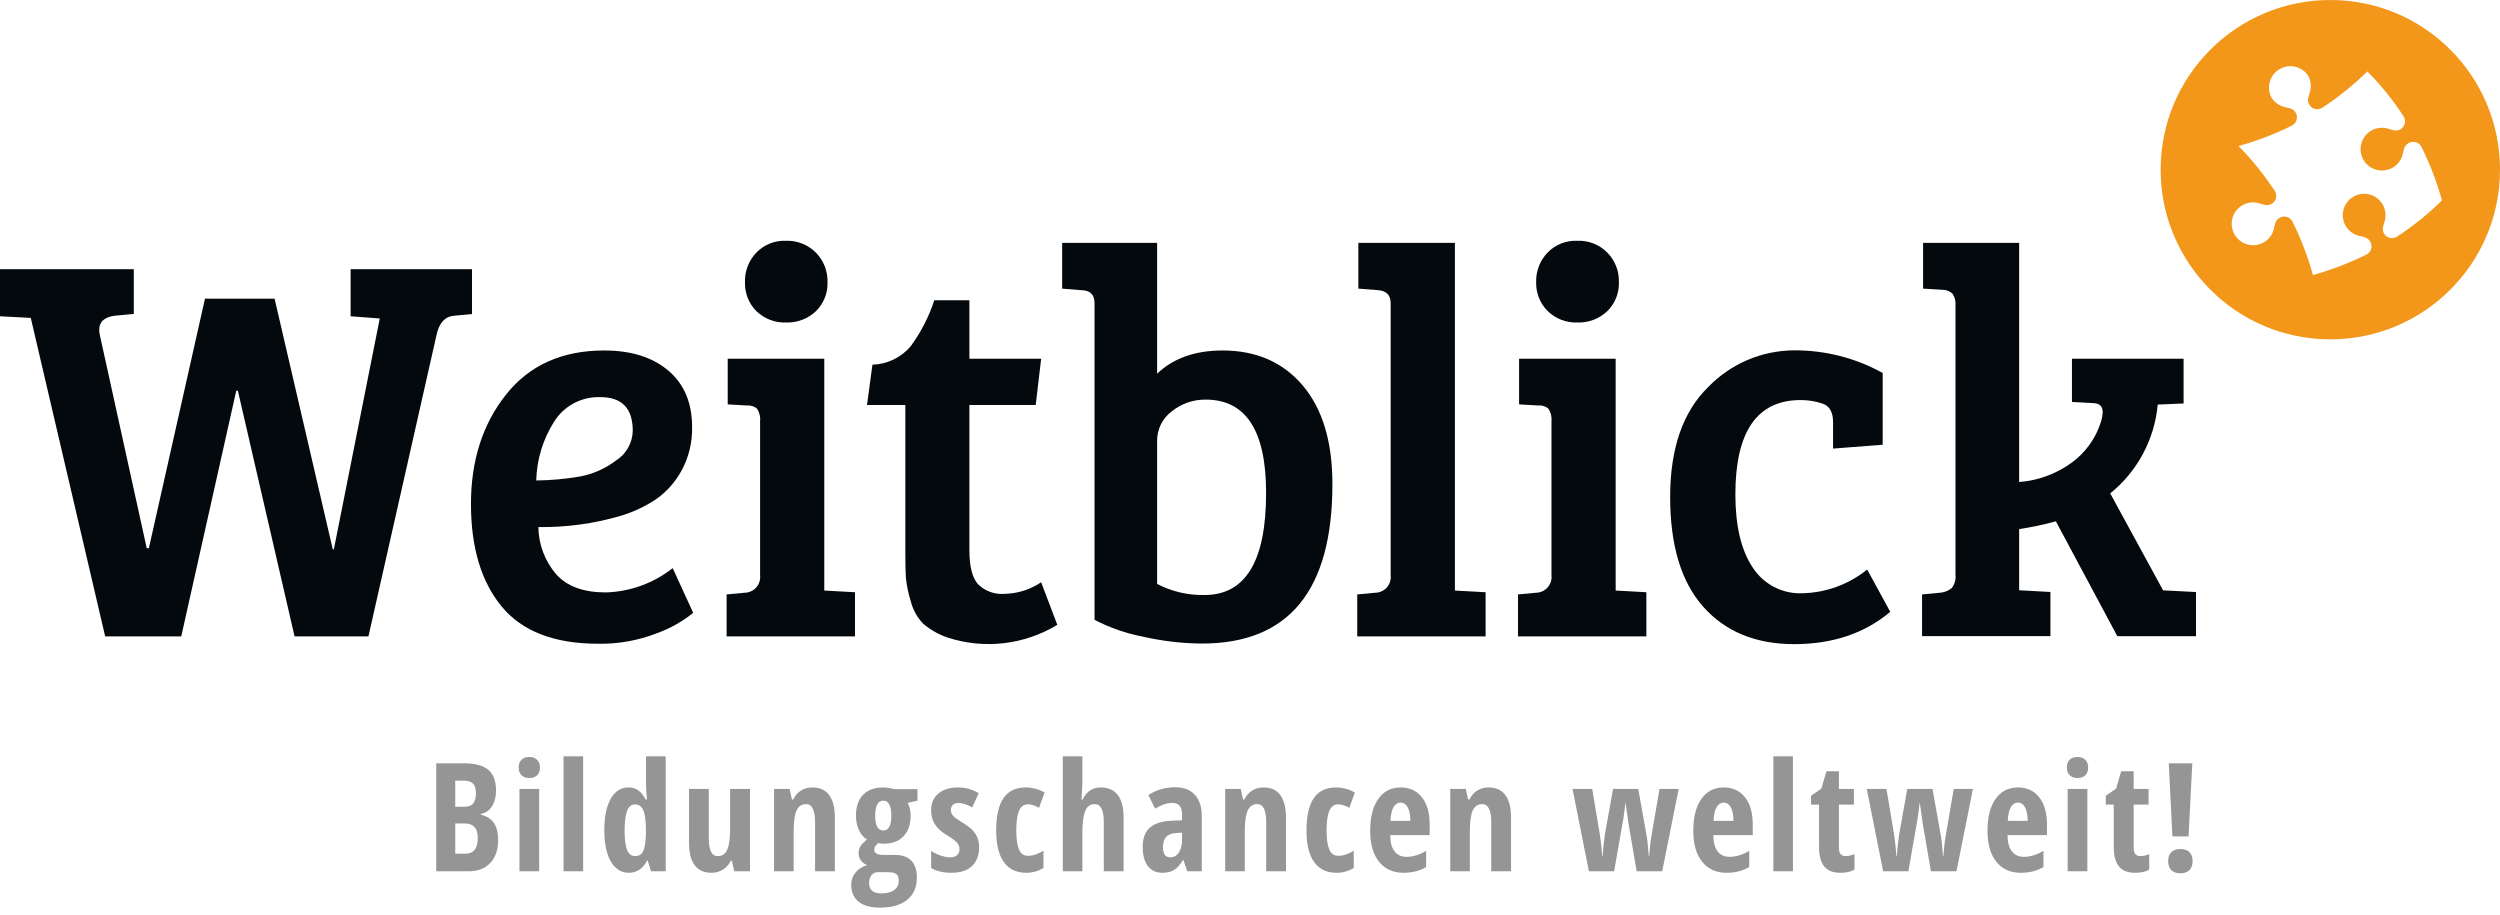
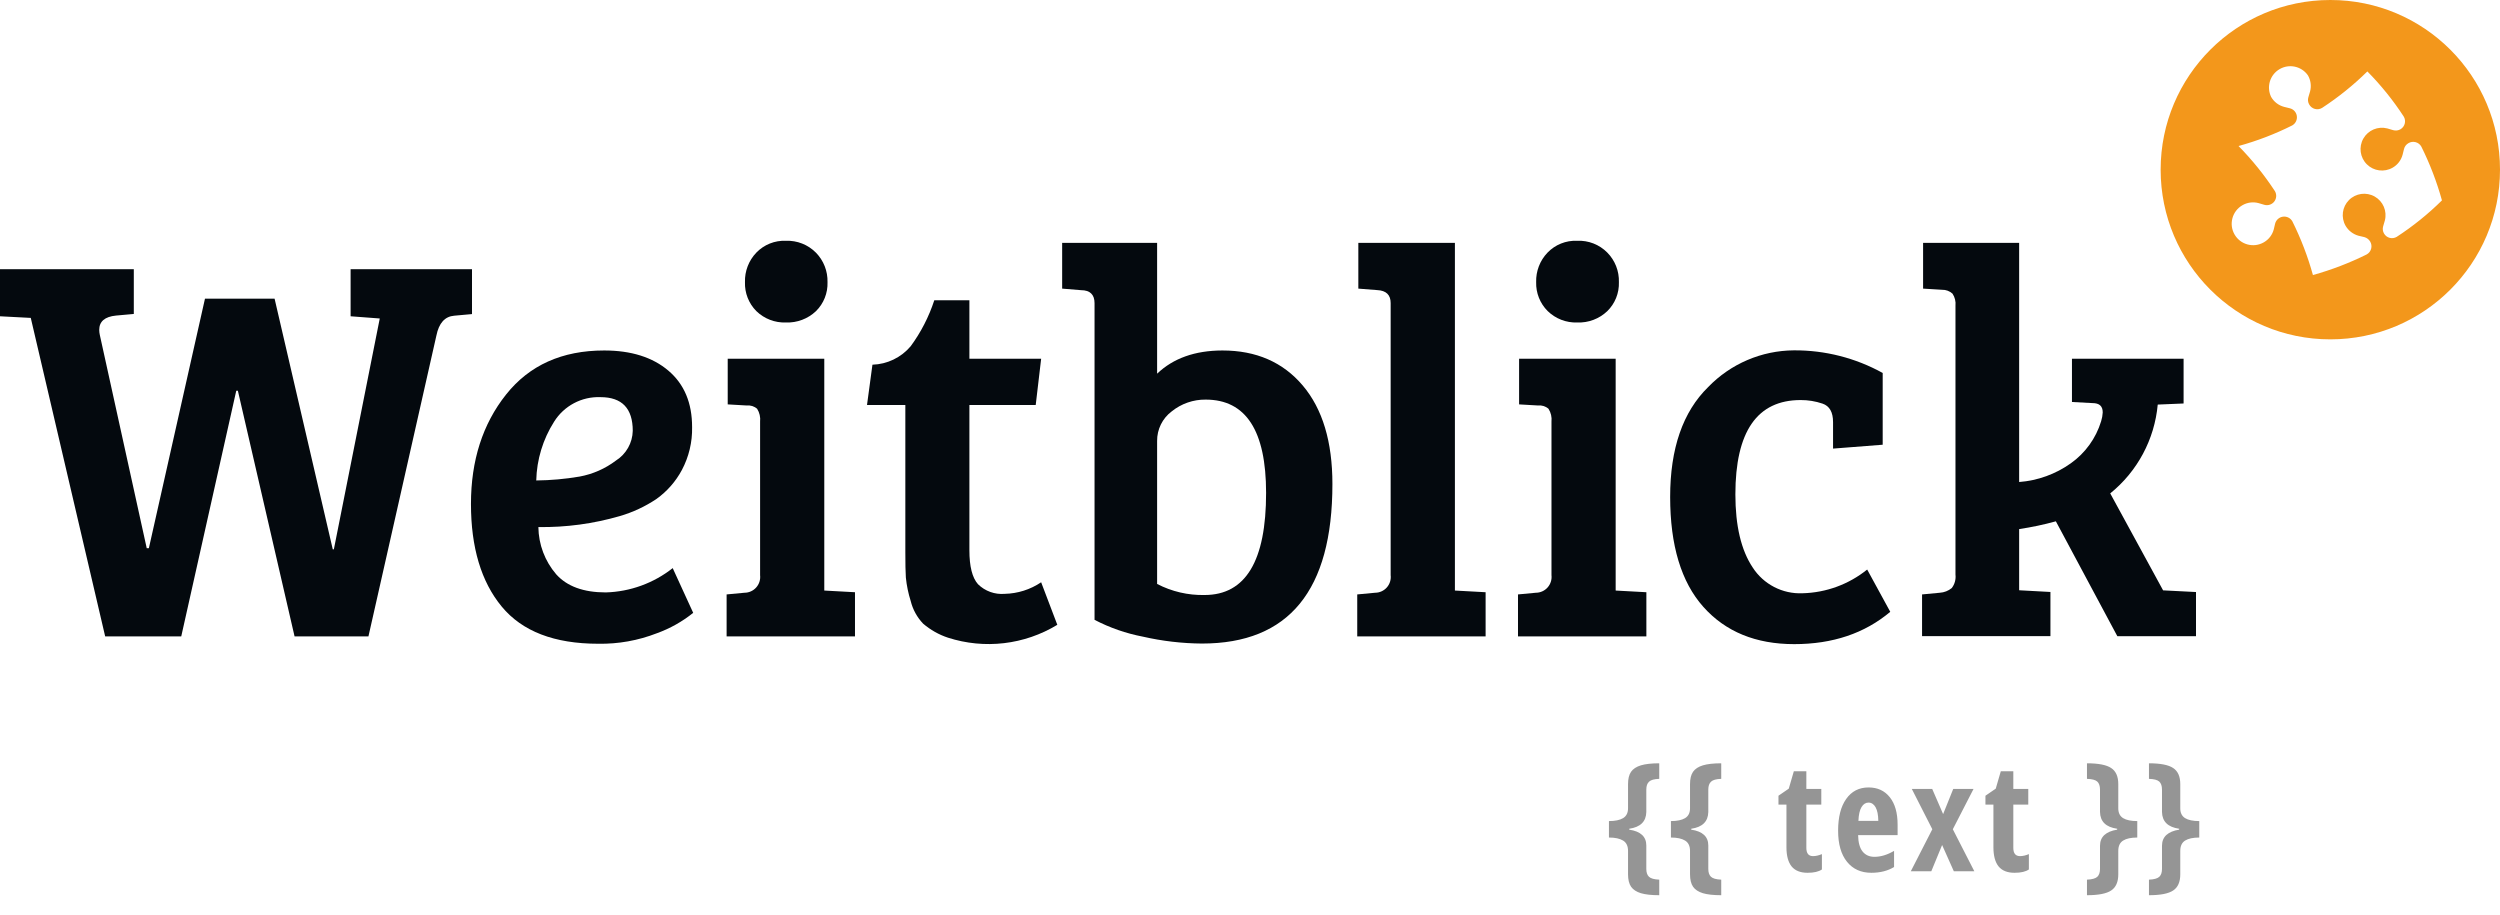
<svg xmlns="http://www.w3.org/2000/svg" viewBox="0 0 386.76 141.55">
  <defs>
    <style>
      .a {
        font-size: 23.4px;
        fill: #959595;
-         font-family: OpenSans-CondensedBold, Open Sans Condensed;
-         font-weight: 700;
+         font-family: 'Open Sans Condensed';
+         font-weight: bold;
        letter-spacing: 0.05em;
      }

      .b {
        fill: #04090e;
      }

      .c {
        fill: #f3971b;
      }
    </style>
  </defs>
-   <text class="a" x="340.5" y="134.79" text-anchor="end">Bildungschancen weltweit!</text>
+   <text class="a" x="340.5" y="134.79" text-anchor="end">{{ text }}</text>
  <g>
    <path class="b" d="M75.37,50.94l-2.75.25c-1.45.12-2.37,1.14-2.76,3.08L59.35,100.8H47.92l-8.77-38H38.9l-8.51,38H18.62L7.11,51.53l-4.76-.25V44h20.7v6.92l-2.76.25c-1.72.17-2.59.91-2.59,2.22a3.72,3.72,0,0,0,.09.77l7.26,33h.33l8.68-38.6H44.83l9,38.77H54L61.1,51.62l-4.51-.34V44H75.37Z" transform="translate(-2.35 -2.35)" />
    <path class="b" d="M95.82,56.57q6.25,0,9.93,3.12t3.67,8.75a13.53,13.53,0,0,1-1.58,6.62,13.07,13.07,0,0,1-3.93,4.48,20.56,20.56,0,0,1-5.67,2.65,43.07,43.07,0,0,1-12.6,1.7,11.4,11.4,0,0,0,2.75,7.3Q90.9,94,96.07,94a17.52,17.52,0,0,0,10.35-3.76l3.17,6.92a19.58,19.58,0,0,1-5.63,3.16,23.84,23.84,0,0,1-9.06,1.62q-10.19,0-14.94-5.76T75.21,80.31q0-10.08,5.42-16.91T95.82,56.57ZM92,76.08a13.32,13.32,0,0,0,5.64-2.48A5.59,5.59,0,0,0,100.24,69q0-5.21-5-5.21a8.09,8.09,0,0,0-7.17,3.8,17.73,17.73,0,0,0-2.76,9.09A42.37,42.37,0,0,0,92,76.08Z" transform="translate(-2.35 -2.35)" />
    <path class="b" d="M129.87,57.85V93.71l4.75.26v6.83H114.76V94.31l2.76-.26a2.44,2.44,0,0,0,2.42-2.73V67.59a3.09,3.09,0,0,0-.46-2,2.13,2.13,0,0,0-1.63-.51l-2.92-.17V57.85Zm-10.52-7.38A6.07,6.07,0,0,1,117.6,46a6.33,6.33,0,0,1,1.75-4.56,6,6,0,0,1,4.59-1.84,6.2,6.2,0,0,1,4.64,1.84A6.28,6.28,0,0,1,130.37,46a6,6,0,0,1-1.79,4.49,6.41,6.41,0,0,1-4.64,1.75A6.24,6.24,0,0,1,119.35,50.47Z" transform="translate(-2.35 -2.35)" />
    <path class="b" d="M146.89,48.8h5.43v9.05h11.1L162.58,65H152.32V87.48q0,3.76,1.33,5.25a5.25,5.25,0,0,0,4.13,1.49,10.47,10.47,0,0,0,5.64-1.79l2.5,6.58A20.47,20.47,0,0,1,149,101a11.42,11.42,0,0,1-3.84-2.17,7.74,7.74,0,0,1-1.92-3.5,18.09,18.09,0,0,1-.75-3.63c-.06-.89-.08-2.18-.08-3.89V65h-5.93l.84-6.23a8.06,8.06,0,0,0,5.92-2.86A25.23,25.23,0,0,0,146.89,48.8Z" transform="translate(-2.35 -2.35)" />
    <path class="b" d="M171.68,98.24v-49c0-1.31-.7-2-2.09-2L166.67,47V39.92h14.69V60.16q3.75-3.58,10.1-3.59,7.84,0,12.43,5.42t4.59,15.24q0,24.69-20.19,24.68a42.2,42.2,0,0,1-9.14-1.07A27.22,27.22,0,0,1,171.68,98.24Zm9.68-27.67V92.69a15.21,15.21,0,0,0,7.34,1.71q9.53,0,9.52-15.8,0-14.43-9.35-14.43A8.23,8.23,0,0,0,183.61,66,5.65,5.65,0,0,0,181.36,70.57Z" transform="translate(-2.35 -2.35)" />
    <path class="b" d="M227.43,39.92V93.71l4.75.26v6.83H212.32V94.31l2.76-.26a2.43,2.43,0,0,0,2.41-2.73V49.23c0-1.25-.69-1.94-2.08-2L212.49,47V39.92Z" transform="translate(-2.35 -2.35)" />
    <path class="b" d="M252.3,57.85V93.71l4.75.26v6.83H237.19V94.31l2.76-.26a2.44,2.44,0,0,0,2.42-2.73V67.59a3.09,3.09,0,0,0-.46-2,2.13,2.13,0,0,0-1.63-.51l-2.92-.17V57.85Zm-10.52-7.38A6.07,6.07,0,0,1,240,46a6.33,6.33,0,0,1,1.75-4.56,6,6,0,0,1,4.59-1.84A6.16,6.16,0,0,1,251,41.42,6.24,6.24,0,0,1,252.8,46a6,6,0,0,1-1.8,4.49,6.37,6.37,0,0,1-4.63,1.75A6.24,6.24,0,0,1,241.78,50.47Z" transform="translate(-2.35 -2.35)" />
    <path class="b" d="M273.49,90.13a8.72,8.72,0,0,0,7.72,4,16.59,16.59,0,0,0,10-3.67L294.78,97q-5.94,5-14.86,5t-14.06-5.77q-5.13-5.76-5.13-17t5.88-17a18.61,18.61,0,0,1,13.27-5.68,28,28,0,0,1,13.73,3.5v11.1l-7.68.6v-4.1c0-1.54-.54-2.49-1.63-2.86a10.37,10.37,0,0,0-3.38-.55q-10.1,0-10.1,14.6Q270.82,86.12,273.49,90.13Z" transform="translate(-2.35 -2.35)" />
    <path class="b" d="M304.87,91.24V49.65a2.82,2.82,0,0,0-.46-1.87,2.3,2.3,0,0,0-1.62-.6L299.86,47V39.92h14.86v37a15.85,15.85,0,0,0,8-2.9,12.39,12.39,0,0,0,4.68-6.49,5.41,5.41,0,0,0,.25-1.37c0-1-.53-1.45-1.59-1.45l-3.17-.17V57.85h17.27v6.92l-4,.17a20,20,0,0,1-7.35,13.74l8.18,15,5.09.26v6.83H329.91L320.4,83a47.25,47.25,0,0,1-5.68,1.2v9.47h.08l4.76.26v6.83H299.7V94.31l2.75-.26a3.23,3.23,0,0,0,1.84-.72A2.87,2.87,0,0,0,304.87,91.24Z" transform="translate(-2.35 -2.35)" />
  </g>
  <path class="c" d="M362.86,2.35A26.25,26.25,0,1,0,389.11,28.6,26.24,26.24,0,0,0,362.86,2.35ZM373.12,39h0a1.42,1.42,0,0,1-1.95-.52,1.41,1.41,0,0,1-.14-1.11l.27-.92a3.31,3.31,0,1,0-6.08.83,3.37,3.37,0,0,0,2,1.54l.9.21a1.52,1.52,0,0,1,.9.68,1.44,1.44,0,0,1-.53,2l0,0a47.17,47.17,0,0,1-8.32,3.19,46.41,46.41,0,0,0-3.19-8.32l0,0a1.45,1.45,0,0,0-2.66.37l-.21.89a3.27,3.27,0,0,1-1.54,2,3.31,3.31,0,1,1-3.31-5.74,3.27,3.27,0,0,1,2.49-.33l.92.27a1.44,1.44,0,0,0,1.63-2.1v0a45.44,45.44,0,0,0-5.64-7,45.17,45.17,0,0,0,8.31-3.19l0,0a1.44,1.44,0,0,0-.38-2.65l-.89-.22a3.27,3.27,0,0,1-2-1.54A3.31,3.31,0,0,1,359.39,14a3.27,3.27,0,0,1,.34,2.49l-.27.91a1.4,1.4,0,0,0,.13,1.11,1.43,1.43,0,0,0,2,.53h0a45.25,45.25,0,0,0,7-5.64,44.29,44.29,0,0,1,5.64,7v0a1.43,1.43,0,0,1-.52,1.95,1.45,1.45,0,0,1-1.11.14l-.92-.27a3.31,3.31,0,1,0,.82,6.07,3.27,3.27,0,0,0,1.54-2l.22-.89a1.43,1.43,0,0,1,.68-.9,1.44,1.44,0,0,1,2,.53l0,0a46.7,46.7,0,0,1,3.19,8.32A44.72,44.72,0,0,1,373.12,39Z" transform="translate(-2.35 -2.35)" />
</svg>
